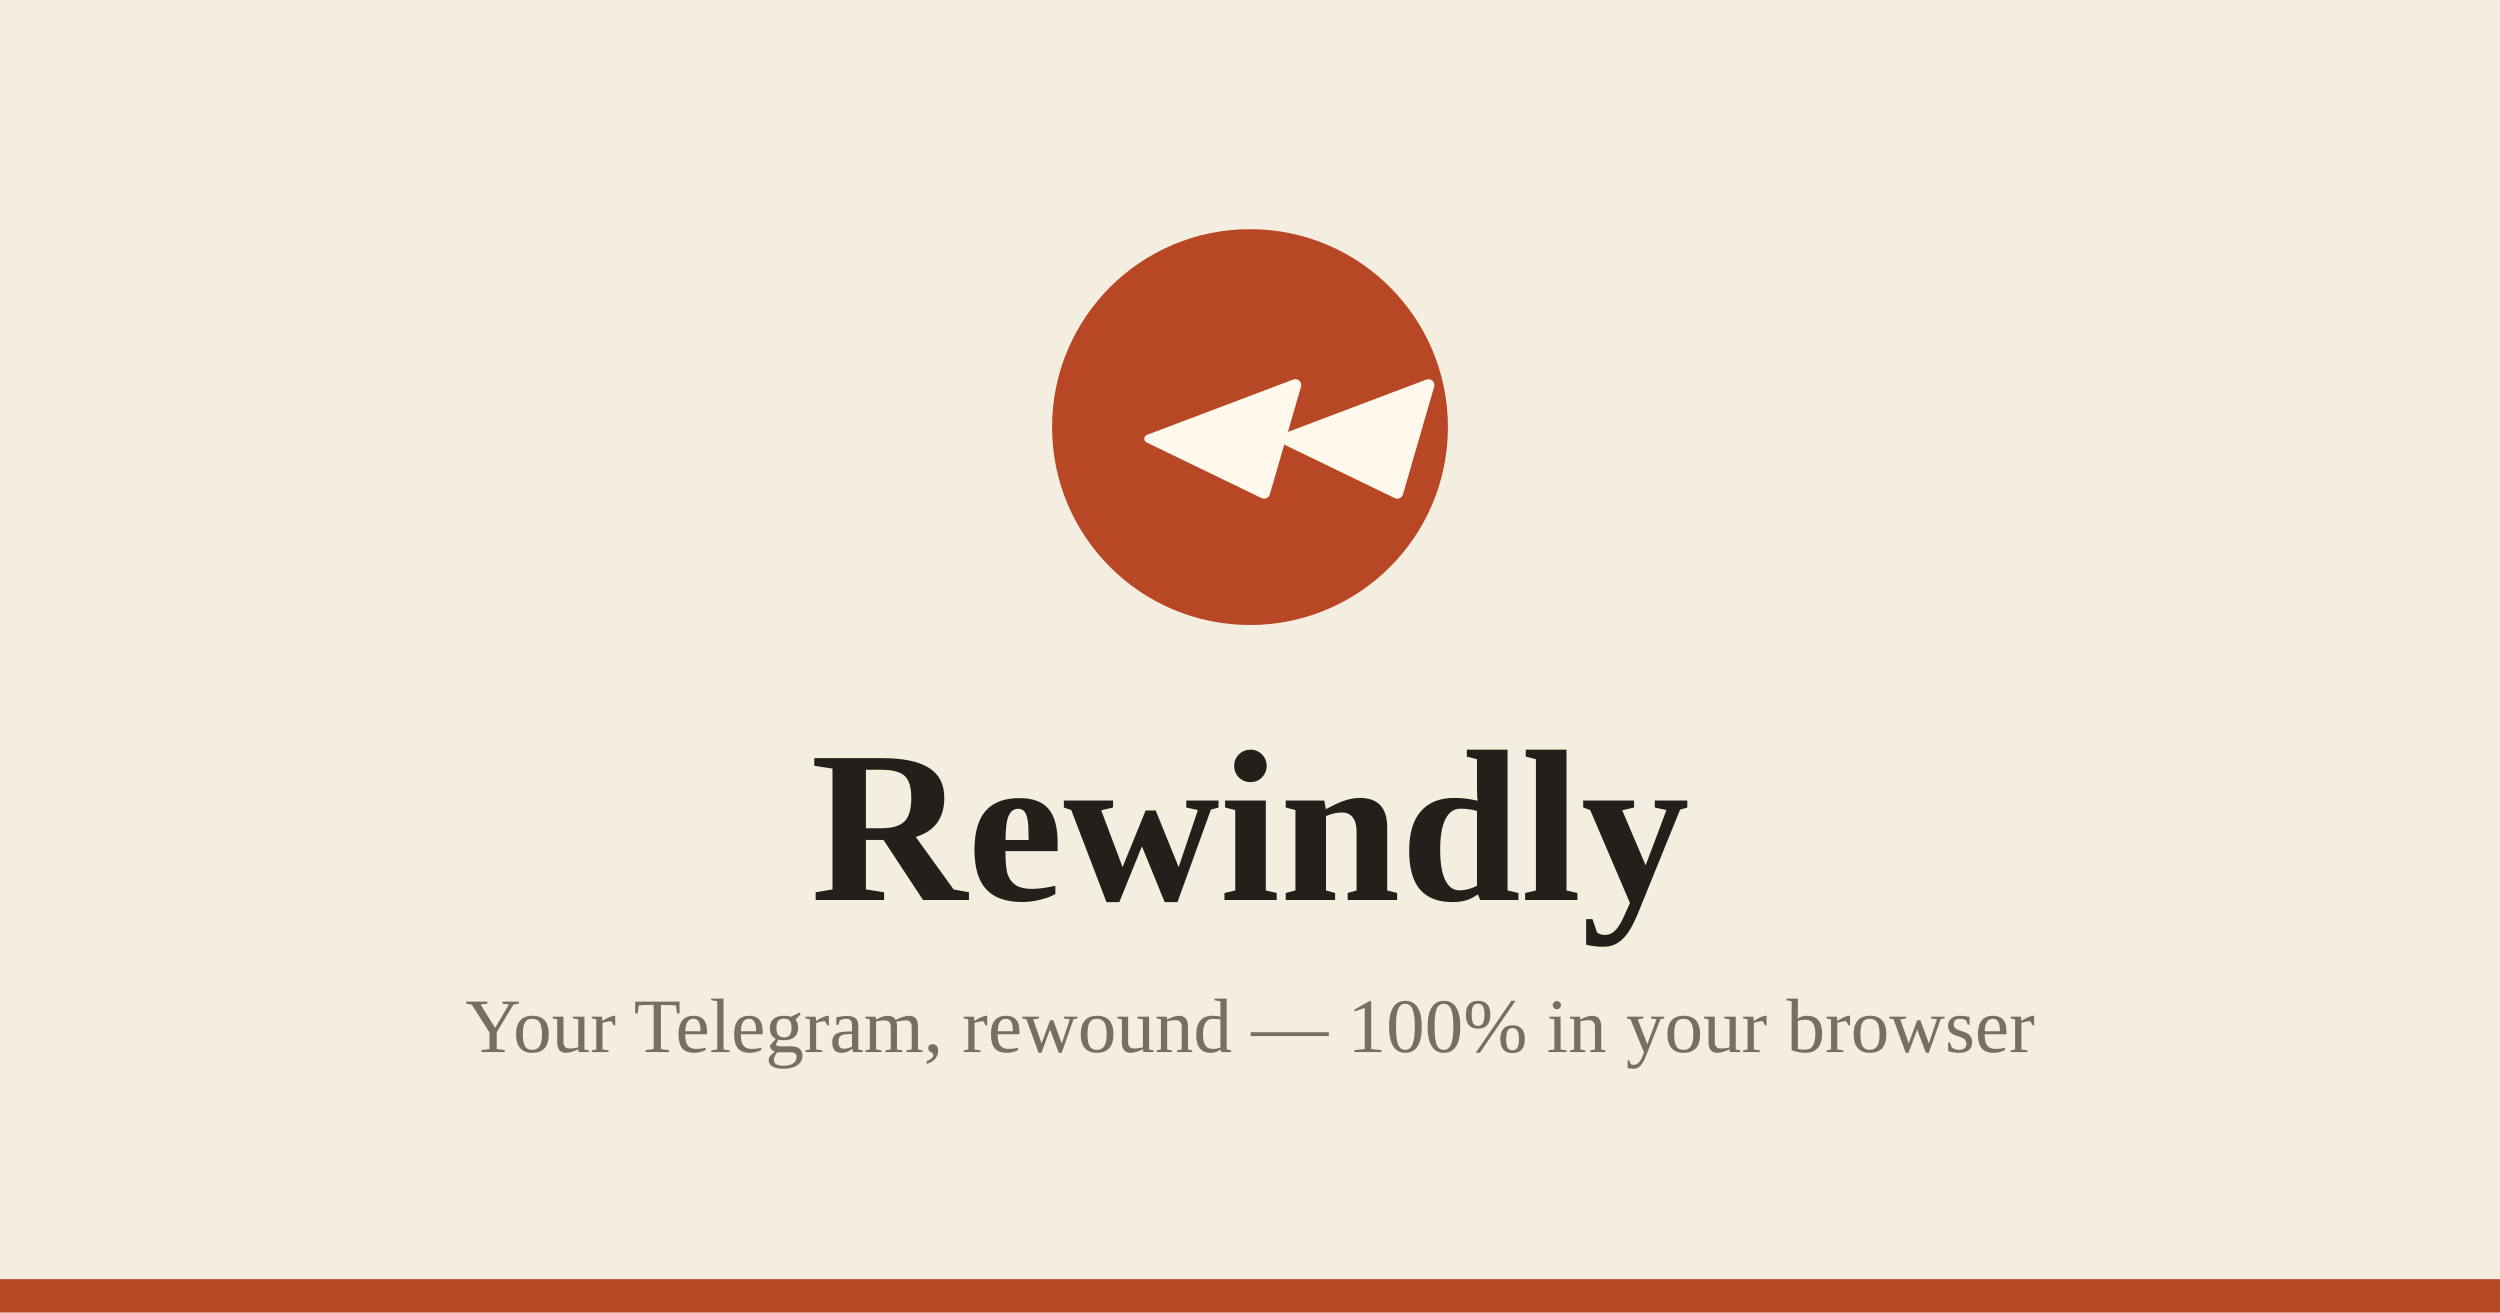
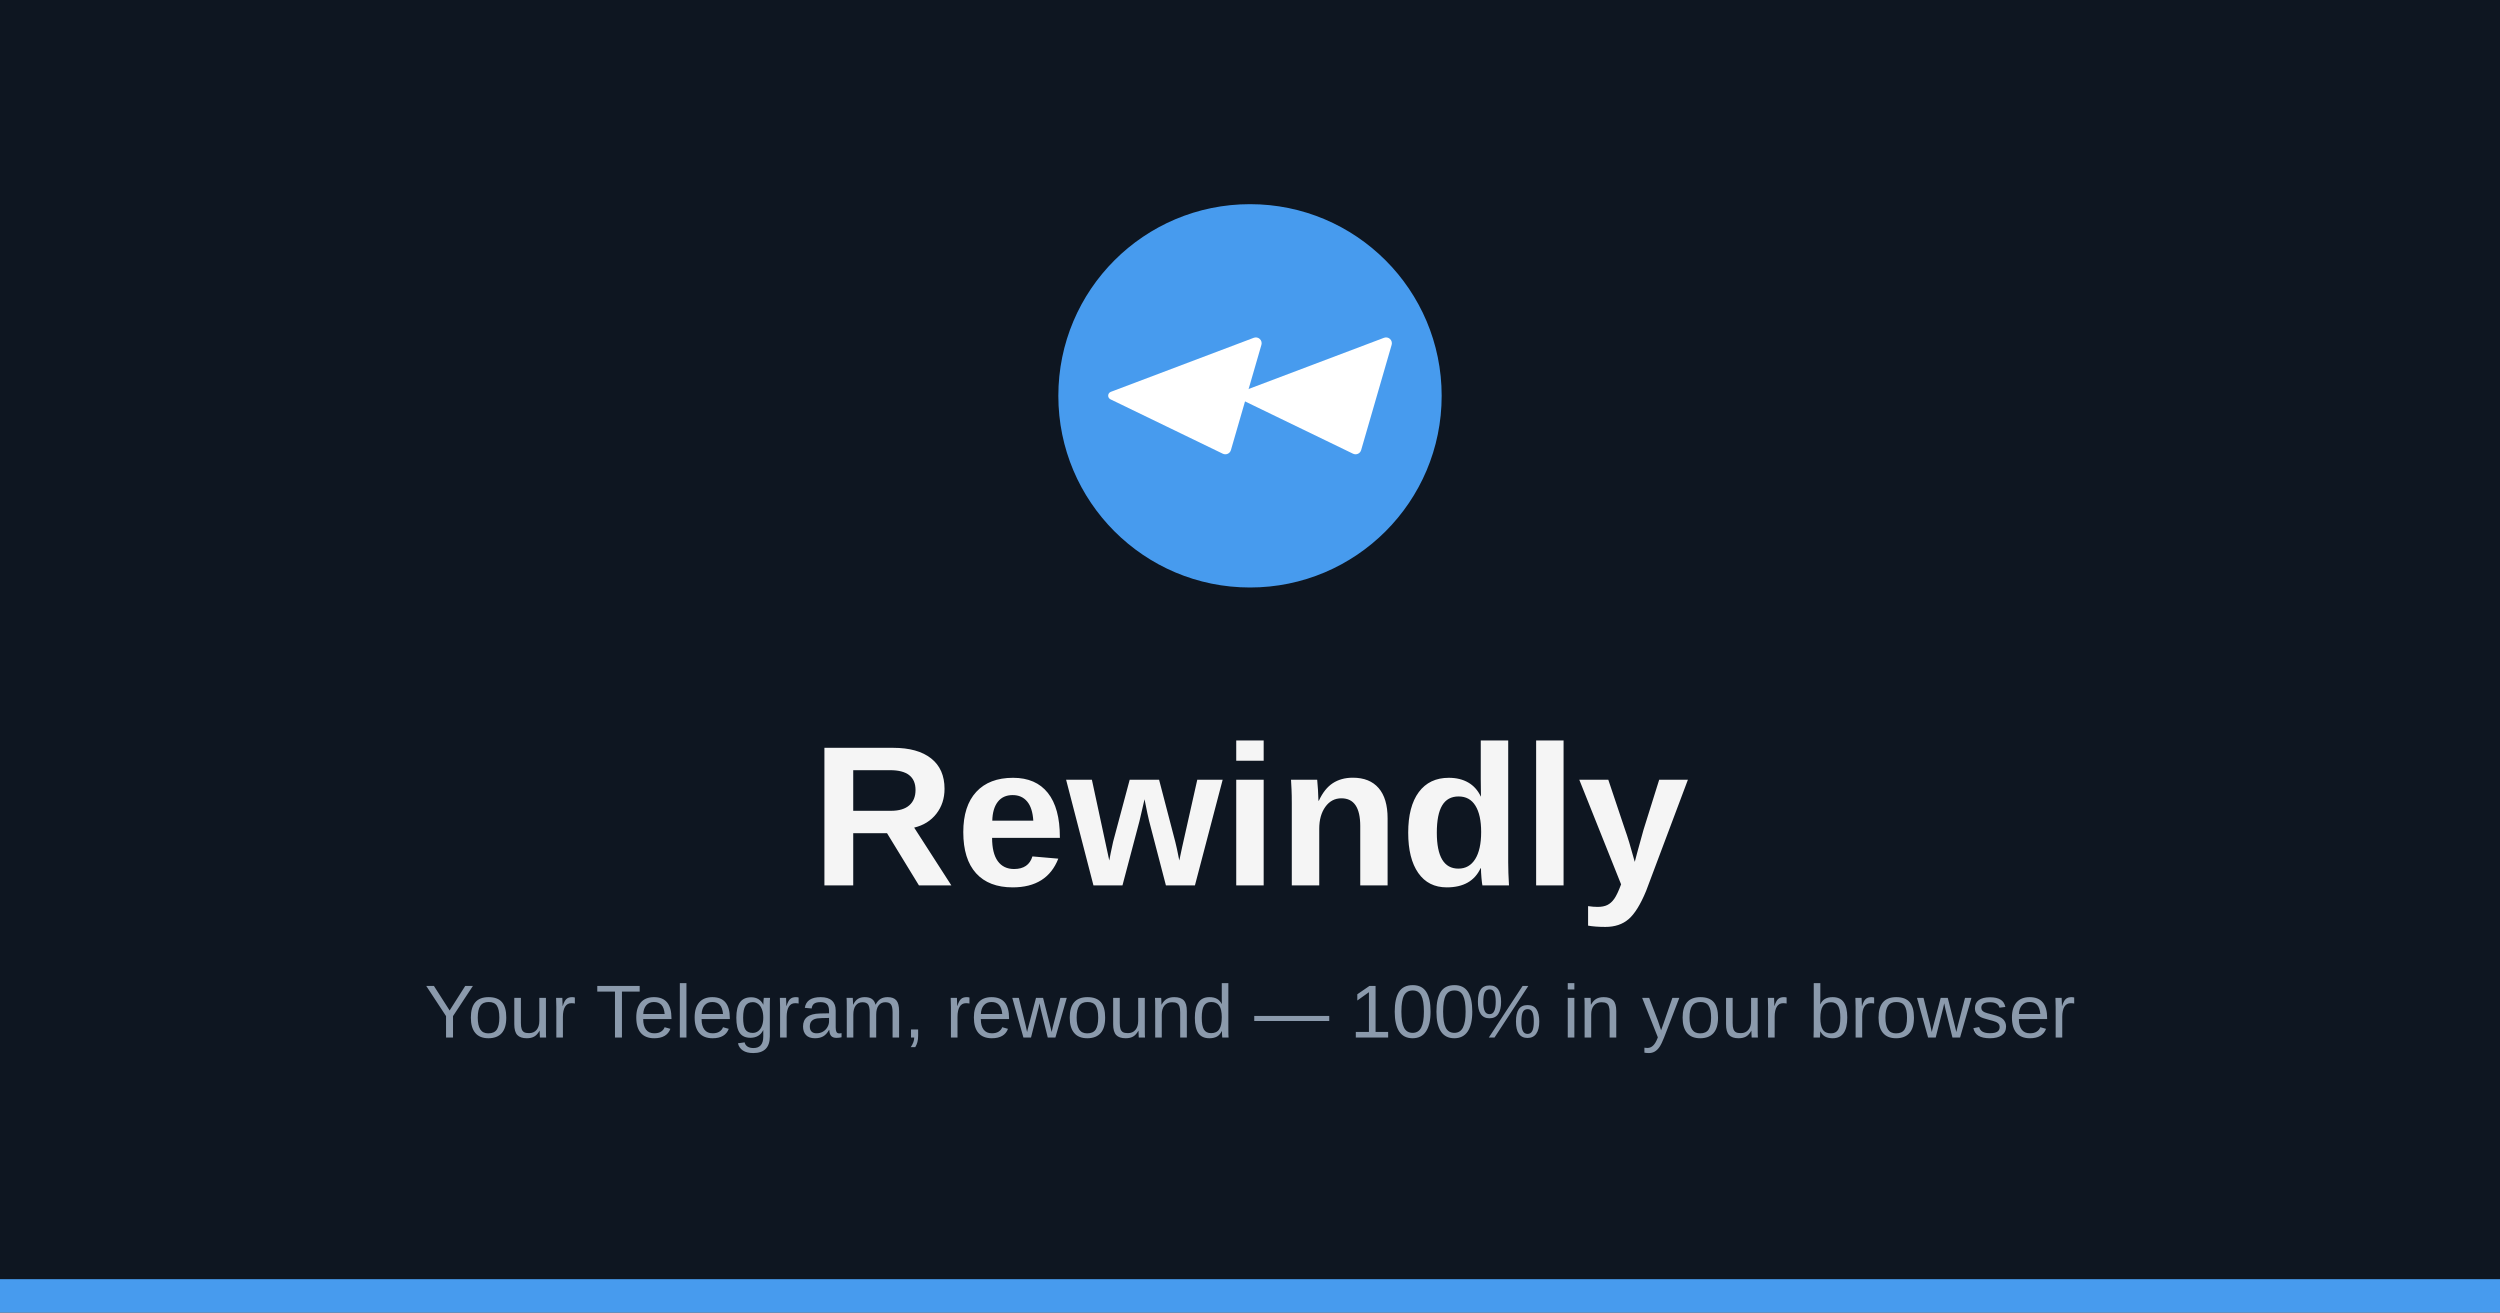
<svg xmlns="http://www.w3.org/2000/svg" viewBox="0 0 1200 630" width="1200" height="630">
-   <rect width="1200" height="630" fill="#f4eee1" />
-   <rect y="614" width="1200" height="16" fill="#b84725" />
-   <circle cx="600" cy="205" r="95" fill="#b84725" />
-   <g transform="translate(524.8,116.6) scale(0.784)">
+   <rect width="1200" height="630" fill="#0e1621" />
+   <rect y="614" width="1200" height="16" fill="#479bee" />
+   <circle cx="600" cy="190" r="92" fill="#479bee" />
+   <g transform="translate(508,98) scale(0.7667)">
    <g transform="translate(31.20,83.42) scale(0.3026)">
-       <g transform="translate(586.60,8.00) scale(-1,1)" fill="#fff8ec">
+       <g transform="translate(586.60,8.00) scale(-1,1)" fill="#ffffff">
        <path d="M 15.87 -7.22 L 311.73 104.64 A 8.4 8.4 0 0 1 312.42 120.06 L 79.98 232.62 A 12 12 0 0 1 63.22 225.16 L 0.10 7.34 A 12 12 0 0 1 15.87 -7.22 Z" />
        <path d="M 15.87 -7.22 L 311.73 104.64 A 8.4 8.4 0 0 1 312.42 120.06 L 79.98 232.62 A 12 12 0 0 1 63.22 225.16 L 0.10 7.34 A 12 12 0 0 1 15.87 -7.22 Z" transform="translate(269.44,0)" />
      </g>
    </g>
  </g>
-   <text x="600" y="432" text-anchor="middle" font-family="Georgia, 'Times New Roman', serif" font-weight="bold" font-size="104" fill="#23201b">Rewindly</text>
-   <text x="600" y="505" text-anchor="middle" font-family="Georgia, 'Times New Roman', serif" font-size="37" fill="#77705f">Your Telegram, rewound — 100% in your browser</text>
+   <text x="600" y="425" text-anchor="middle" font-family="-apple-system, 'Helvetica Neue', Arial, sans-serif" font-weight="bold" font-size="96" fill="#f5f5f5">Rewindly</text>
+   <text x="600" y="498" text-anchor="middle" font-family="-apple-system, 'Helvetica Neue', Arial, sans-serif" font-size="36" fill="#8b9aac">Your Telegram, rewound — 100% in your browser</text>
</svg>
